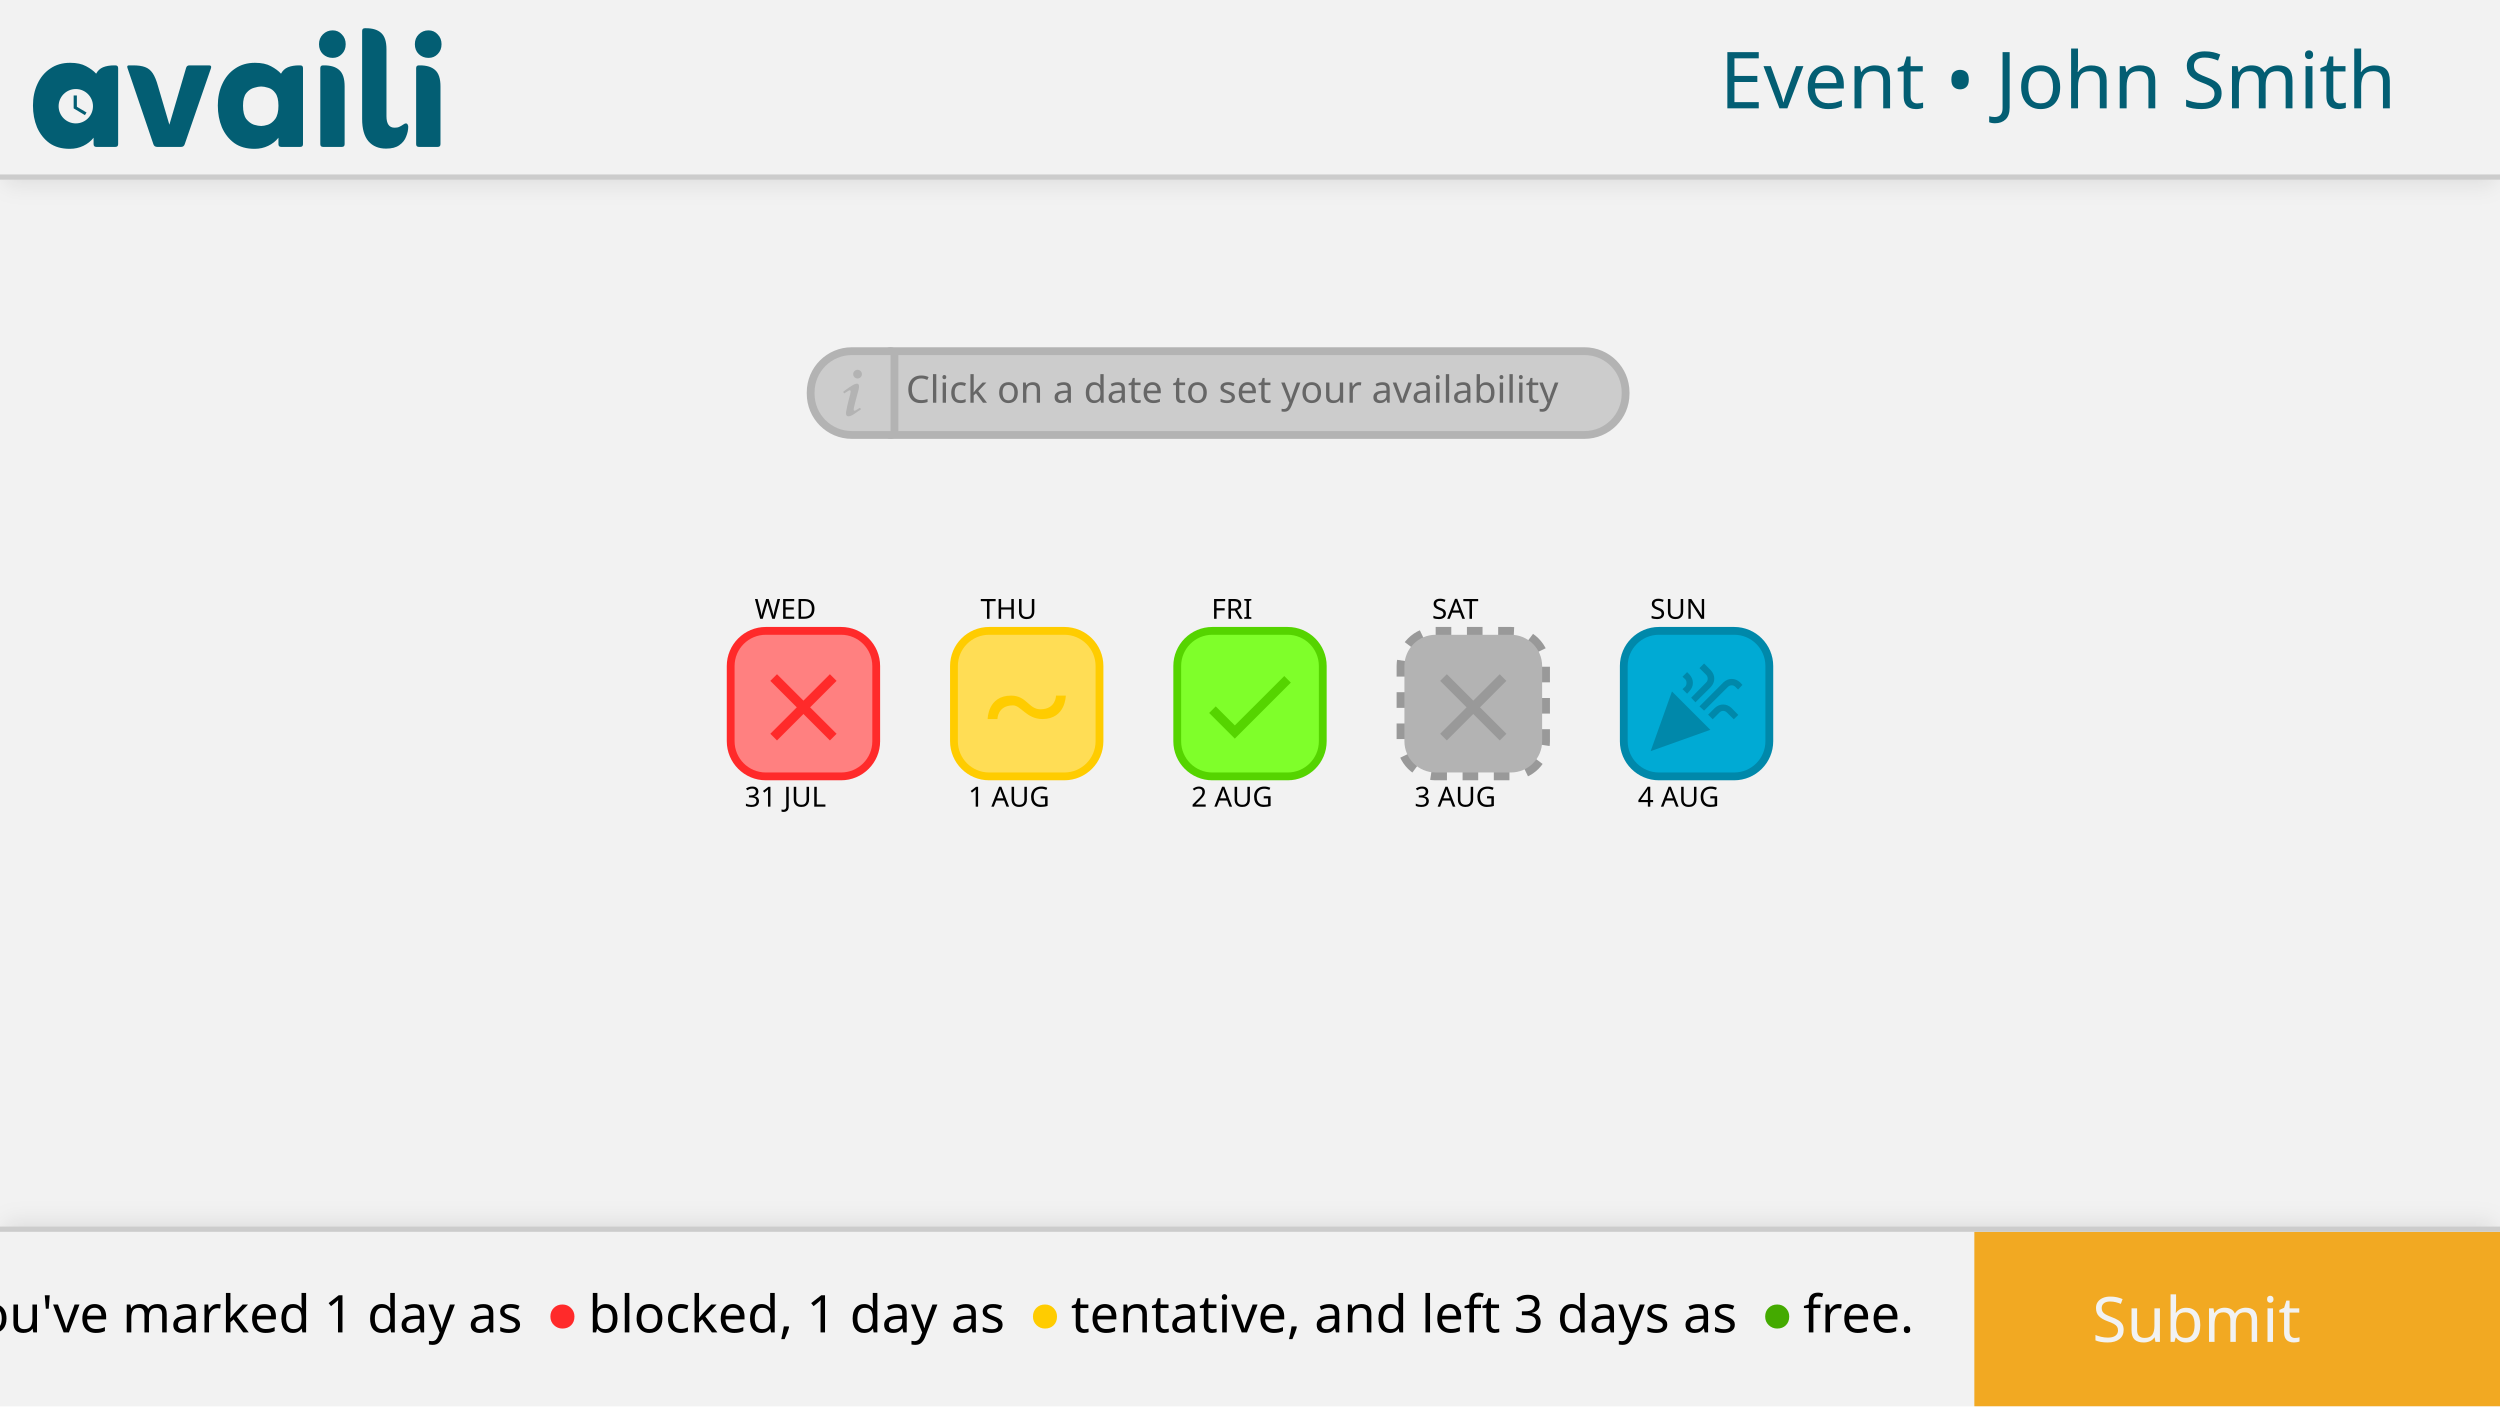
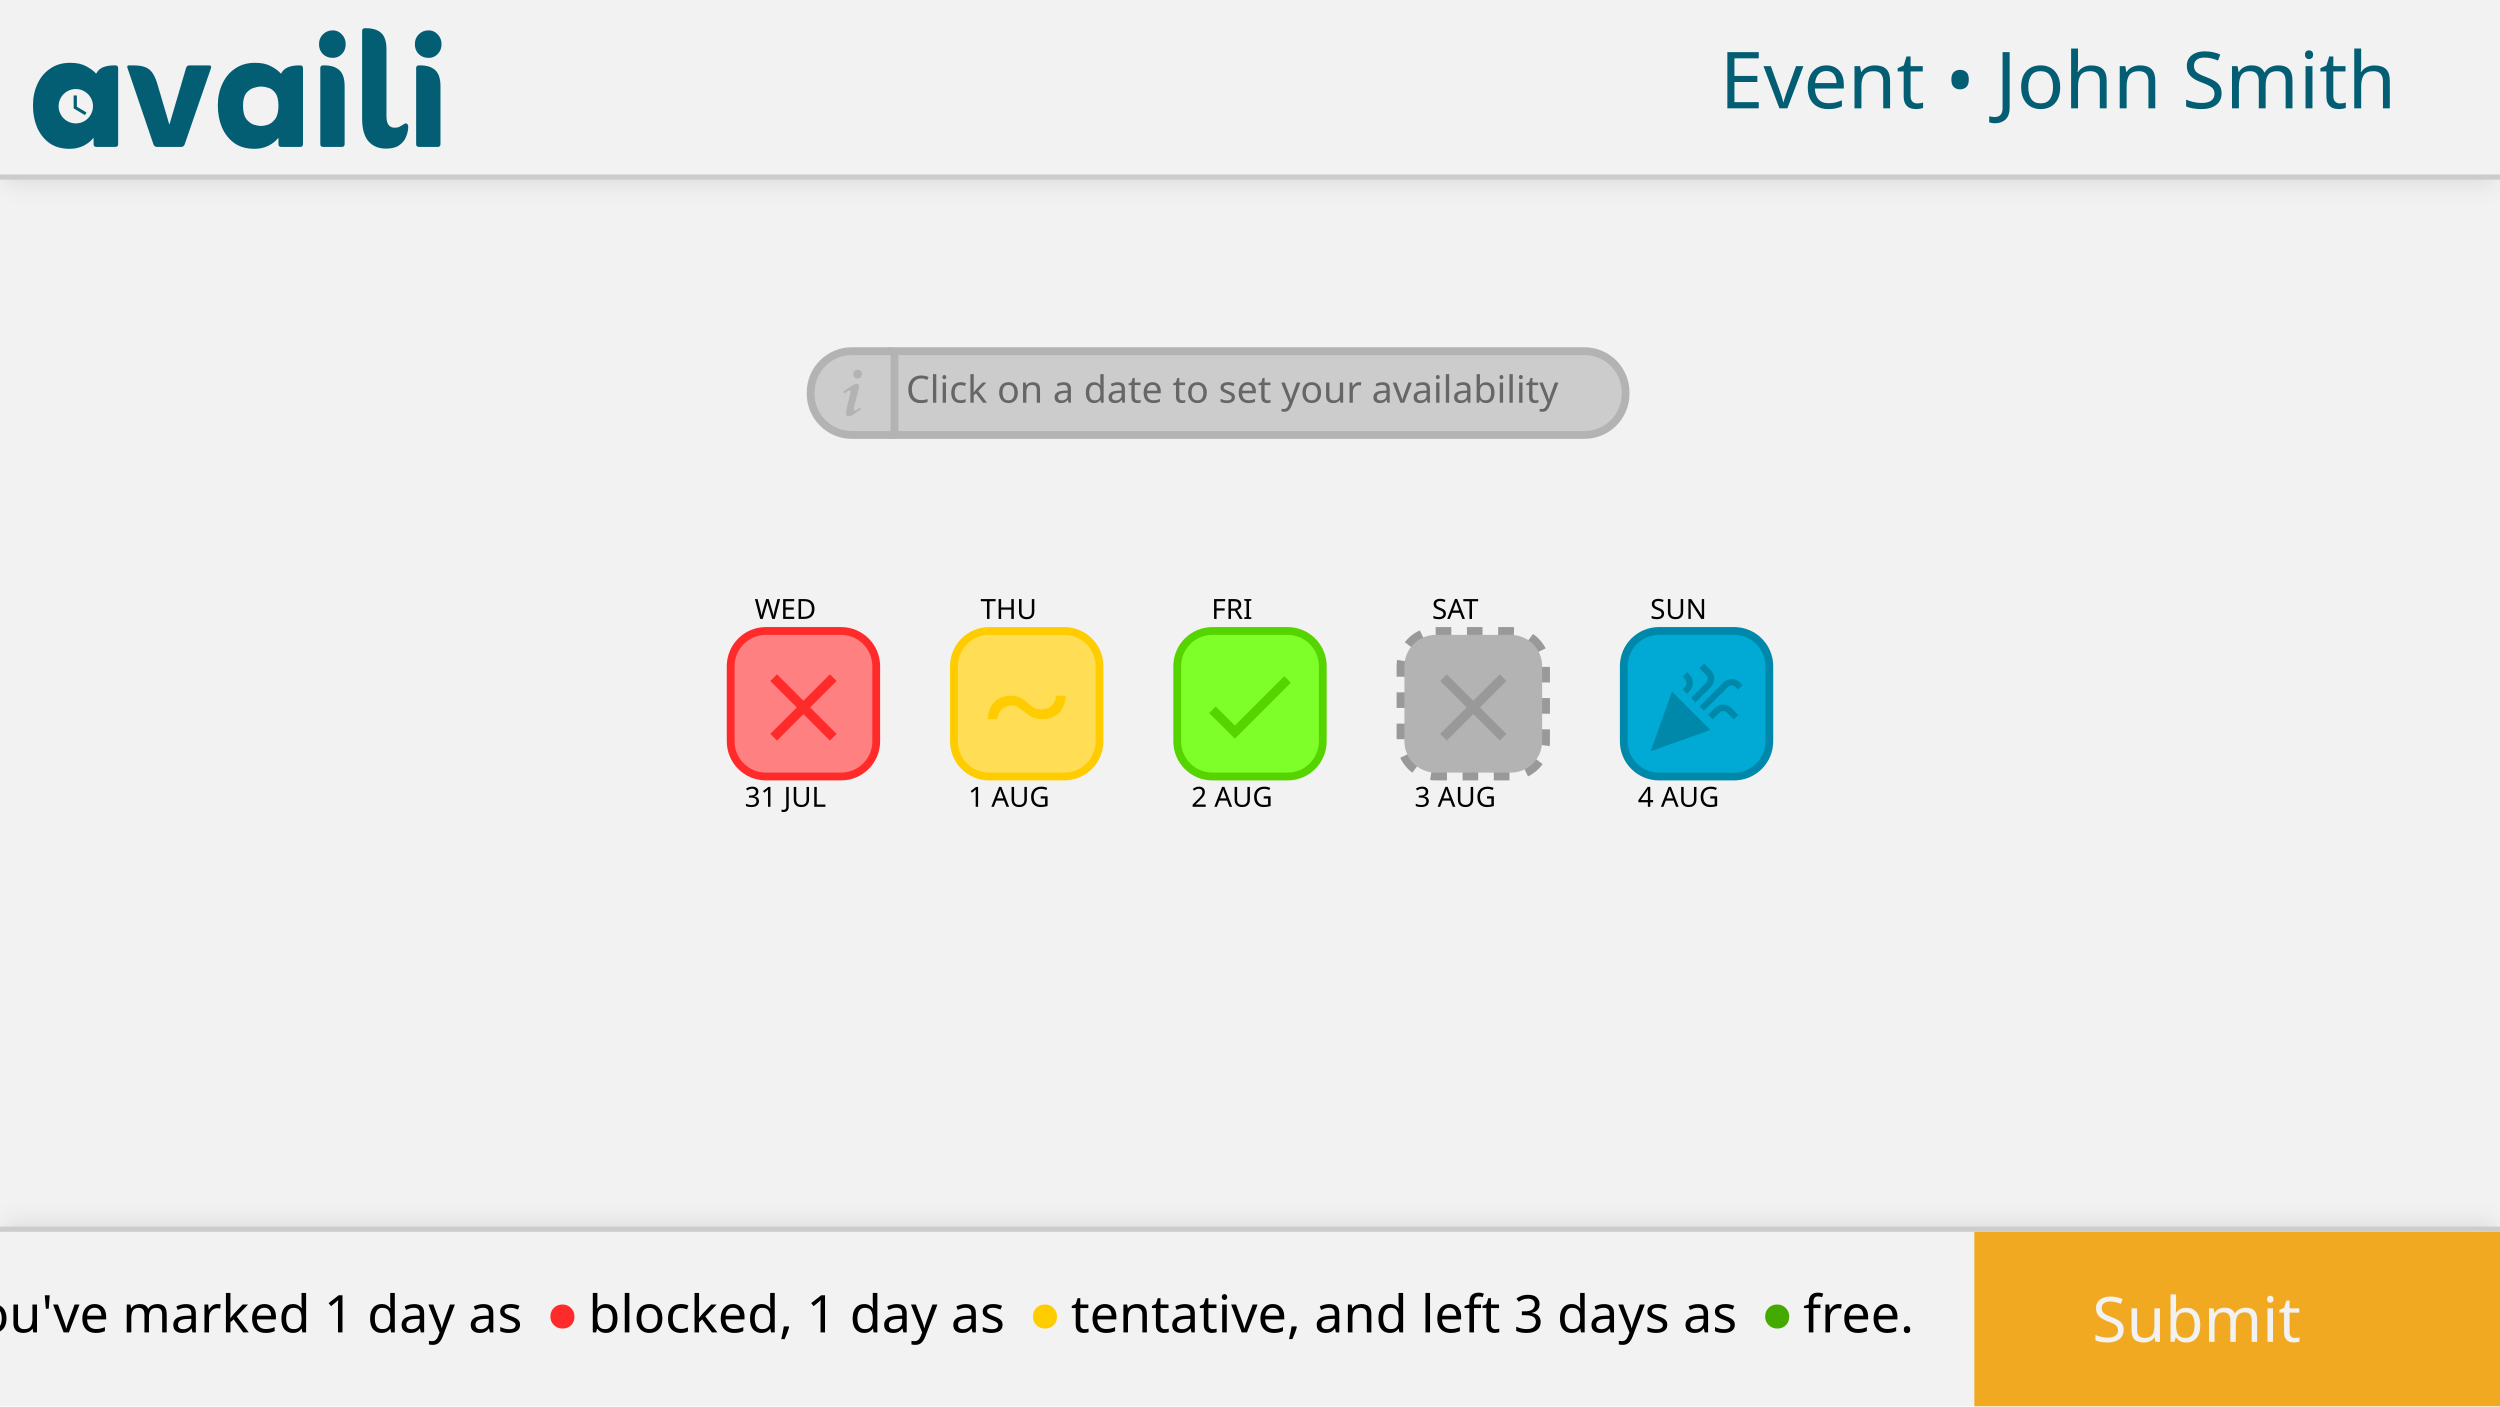
<svg xmlns="http://www.w3.org/2000/svg" width="1920" height="1080" viewBox="0 0 1920 1080" version="1.1" id="svg1" xml:space="preserve">
  <defs id="defs1">
    <filter style="color-interpolation-filters:sRGB" id="filter3" x="-0.013" y="-0.94" width="1.027" height="2.88">
      <feGaussianBlur stdDeviation="10.651" id="feGaussianBlur3" />
    </filter>
  </defs>
  <g id="layer1">
    <rect style="fill:#f2f2f2;fill-rule:evenodd;stroke-width:2.5;stroke-linecap:round;stroke-linejoin:round;stroke-miterlimit:25;paint-order:stroke markers fill;fill-opacity:1" id="rect1" width="1920" height="1080" x="0" y="0" />
    <rect style="fill:#000000;fill-opacity:1;fill-rule:evenodd;stroke-width:2.5;stroke-linecap:round;stroke-linejoin:round;stroke-miterlimit:25;paint-order:stroke markers fill;filter:url(#filter3);opacity:0.149" id="rect3" width="1920" height="27.195" x="0" y="108.782" />
    <rect style="fill:#f2f2f2;fill-opacity:1;fill-rule:evenodd;stroke-width:2.5;stroke-linecap:round;stroke-linejoin:round;stroke-miterlimit:25;paint-order:stroke markers fill" id="rect2" width="1920" height="135.977" x="0" y="0" />
    <path id="text1" style="font-weight:800;font-size:137.276px;line-height:1.25;font-family:Zain;-inkscape-font-specification:'Zain, Ultra-Bold';text-align:center;text-anchor:middle;fill:#035e73;stroke-width:1;fill-opacity:1" d="m 280.248,21.675 c -1.421,0 -2.132,0.711 -2.132,2.132 v 67.543 c 0,7.651 1.638,13.389 4.917,17.214 3.279,3.716 7.761,5.575 13.445,5.575 4.372,0 7.761,-0.873 10.165,-2.622 2.514,-1.749 4.262,-3.936 5.246,-6.559 1.093,-2.623 1.64,-5.191 1.64,-7.704 0,-0.546 -0.164,-1.093 -0.492,-1.64 -0.219,-0.546 -0.657,-0.821 -1.313,-0.821 -0.437,0 -0.82,0.11 -1.148,0.329 -0.328,0.109 -0.6,0.274 -0.819,0.492 -1.093,0.765 -2.13,1.366 -3.114,1.803 -0.874,0.437 -2.078,0.655 -3.608,0.655 -4.153,0 -6.23,-2.95 -6.23,-8.852 V 37.742 c 0,-5.902 -1.366,-10.054 -4.098,-12.458 -2.623,-2.404 -6.503,-3.608 -11.639,-3.608 z m -24.755,1.64 c -2.951,7e-6 -5.467,1.04 -7.543,3.116 -1.967,1.967 -2.951,4.481 -2.951,7.541 0,3.06 0.983,5.574 2.951,7.541 2.077,1.967 4.593,2.951 7.543,2.951 2.842,0 5.191,-0.983 7.049,-2.951 1.967,-1.967 2.951,-4.481 2.951,-7.541 0,-3.06 -0.983,-5.574 -2.951,-7.541 -1.858,-2.077 -4.207,-3.116 -7.049,-3.116 z m 73.61,0 c -2.951,0 -5.464,1.04 -7.541,3.116 -1.967,1.967 -2.953,4.481 -2.953,7.541 0,3.06 0.986,5.574 2.953,7.541 2.077,1.967 4.59,2.951 7.541,2.951 2.842,0 5.191,-0.983 7.049,-2.951 1.967,-1.967 2.951,-4.481 2.951,-7.541 0,-3.06 -0.983,-5.574 -2.951,-7.541 -1.858,-2.077 -4.207,-3.116 -7.049,-3.116 z M 53.844,48.233 c -5.902,0 -10.985,1.476 -15.248,4.427 -4.262,2.842 -7.541,6.777 -9.836,11.805 -2.295,4.918 -3.443,10.438 -3.443,16.559 0,6.121 1.037,11.694 3.114,16.722 2.186,5.028 5.356,9.071 9.51,12.131 4.153,2.951 9.344,4.425 15.574,4.425 3.825,0 7.322,-0.765 10.492,-2.295 3.17,-1.53 5.793,-3.605 7.87,-6.228 v 4.917 c 0,1.421 0.711,2.132 2.132,2.132 h 14.59 c 1.421,0 2.132,-0.711 2.132,-2.132 V 52.334 c 0,-1.421 -0.711,-2.132 -2.132,-2.132 h -0.819 c -3.388,0 -6.284,0.49 -8.689,1.474 -2.295,0.984 -4.046,2.624 -5.248,4.919 -1.858,-2.077 -4.425,-3.989 -7.704,-5.738 -3.17,-1.749 -7.267,-2.624 -12.295,-2.624 z m 141.974,0 c -5.902,0 -10.985,1.476 -15.248,4.427 -4.262,2.842 -7.541,6.777 -9.836,11.805 -2.295,4.918 -3.443,10.438 -3.443,16.559 0,6.121 1.04,11.694 3.116,16.722 2.186,5.028 5.354,9.071 9.507,12.131 4.153,2.951 9.344,4.425 15.574,4.425 3.825,1e-5 7.322,-0.765 10.492,-2.295 3.17,-1.53 5.793,-3.605 7.87,-6.228 v 4.917 c 0,1.421 0.711,2.132 2.132,2.132 h 14.59 c 1.421,0 2.132,-0.711 2.132,-2.132 V 52.334 c 0,-1.421 -0.711,-2.132 -2.132,-2.132 h -0.819 c -3.388,0 -6.284,0.49 -8.689,1.474 -2.295,0.984 -4.044,2.624 -5.246,4.919 -1.858,-2.077 -4.428,-3.989 -7.707,-5.738 -3.17,-1.749 -7.267,-2.624 -12.295,-2.624 z m -96.727,1.969 c -1.312,0 -1.694,0.711 -1.148,2.132 l 19.838,58.362 c 0.437,1.421 1.421,2.132 2.951,2.132 h 18.362 c 1.421,0 2.35,-0.711 2.787,-2.132 l 20.165,-58.362 c 0.437,-1.421 -0.056,-2.132 -1.476,-2.132 h -15.082 c -1.421,0 -2.294,0.711 -2.622,2.132 L 130.075,95.777 121.387,66.268 c -1.202,-4.372 -2.568,-7.707 -4.098,-10.002 -1.53,-2.295 -3.497,-3.879 -5.901,-4.754 -2.295,-0.874 -5.355,-1.311 -9.181,-1.311 z m 149.025,0 c -1.421,0 -2.132,0.711 -2.132,2.132 v 58.362 c 0,1.421 0.711,2.132 2.132,2.132 h 14.427 c 1.421,0 2.132,-0.711 2.132,-2.132 V 66.268 c 0,-5.902 -1.368,-10.056 -4.101,-12.46 -2.623,-2.404 -6.503,-3.606 -11.639,-3.606 z m 73.61,0 c -1.421,0 -2.132,0.711 -2.132,2.132 v 58.362 c 0,1.421 0.711,2.132 2.132,2.132 h 14.427 c 1.421,0 2.132,-0.711 2.132,-2.132 V 66.268 c 0,-5.902 -1.366,-10.056 -4.098,-12.46 -2.623,-2.404 -6.505,-3.606 -11.642,-3.606 z m -121.154,16.23 c 1.53,0 3.333,0.329 5.409,0.984 2.077,0.546 3.881,1.858 5.411,3.935 1.639,2.077 2.458,5.355 2.458,9.836 0,4.481 -0.819,7.868 -2.458,10.163 -1.639,2.186 -3.498,3.662 -5.575,4.427 -2.077,0.656 -3.825,0.984 -5.246,0.984 -1.421,0 -3.28,-0.329 -5.575,-0.984 -2.186,-0.765 -4.153,-2.241 -5.901,-4.427 -1.639,-2.295 -2.458,-5.682 -2.458,-10.163 0,-4.481 0.873,-7.76 2.622,-9.836 1.749,-2.077 3.718,-3.388 5.904,-3.935 2.186,-0.656 3.988,-0.984 5.409,-0.984 z M 58.215,68.379 a 13.195,13.195 0 0 1 13.195,13.195 13.195,13.195 0 0 1 -13.195,13.195 13.195,13.195 0 0 1 -13.195,-13.195 13.195,13.195 0 0 1 13.195,-13.195 z m -1.649,4.947 v 9.897 l 8.658,5.195 1.239,-2.027 -7.422,-4.404 v -8.661 z" />
    <path style="fill:none;stroke:#cccccc;stroke-width:4;stroke-linecap:butt;stroke-linejoin:miter;stroke-opacity:1;stroke-dasharray:none" d="M 0,135.977 H 1920" id="path3" />
    <text xml:space="preserve" style="font-size:60.422px;line-height:1.25;font-family:'Source Sans Pro';-inkscape-font-specification:'Source Sans Pro, Normal';text-align:center;text-anchor:middle;stroke-width:1;fill:#035e73;fill-opacity:1" x="1619.779" y="83.185" id="text3">
      <tspan id="tspan3" x="1619.779" y="83.185" style="font-style:normal;font-variant:normal;font-weight:normal;font-stretch:normal;font-size:60.422px;font-family:Quicksand;-inkscape-font-specification:'Quicksand, @wght=400';font-variant-ligatures:normal;font-variant-caps:normal;font-variant-numeric:normal;font-variant-east-asian:normal;font-variation-settings:'wght' 400;stroke-width:1;fill:#035e73;fill-opacity:1">Event • John Smith</tspan>
    </text>
-     <path style="font-variation-settings:'wght' 500;fill:#ff8080;fill-opacity:1;fill-rule:evenodd;stroke:#ff2a2a;stroke-width:12;stroke-linecap:round;stroke-linejoin:round;stroke-miterlimit:25;stroke-dasharray:none;paint-order:stroke markers fill" id="rect5" width="105.766" height="105.766" x="476.906" y="482.676" d="m 500.906,482.676 57.766,0 a 24,24 45 0 1 24,24 v 57.766 a 24,24 135 0 1 -24,24 h -57.766 a 24,24 45 0 1 -24,-24 v -57.766 a 24,24 135 0 1 24,-24 z" transform="translate(87.25987,4.825719)" />
-     <text xml:space="preserve" style="font-style:normal;font-variant:normal;font-weight:300;font-stretch:normal;font-size:21.333px;line-height:1.25;font-family:Quicksand;-inkscape-font-specification:'Quicksand, Light';font-variant-ligatures:normal;font-variant-caps:normal;font-variant-numeric:normal;font-variant-east-asian:normal;text-align:center;text-anchor:middle" x="617.049" y="475.245" id="text5">
-       <tspan id="tspan5" x="617.049" y="475.245">WED</tspan>
+     <path style="font-variation-settings:'wght' 500;fill:#ff8080;fill-opacity:1;fill-rule:evenodd;stroke:#ff2a2a;stroke-width:12;stroke-linecap:round;stroke-linejoin:round;stroke-miterlimit:25;stroke-dasharray:none;paint-order:stroke markers fill" id="rect5" width="105.766" height="105.766" x="476.906" y="482.676" d="m 500.906,482.676 57.766,0 a 24,24 45 0 1 24,24 v 57.766 a 24,24 135 0 1 -24,24 h -57.766 a 24,24 45 0 1 -24,-24 v -57.766 a 24,24 135 0 1 24,-24 z" transform="translate(87.25987,4.911041)" />
+     <text xml:space="preserve" style="font-style:normal;font-variant:normal;font-weight:300;font-stretch:normal;font-size:21.333px;line-height:1.25;font-family:Quicksand;-inkscape-font-specification:'Quicksand, Light';font-variant-ligatures:normal;font-variant-caps:normal;font-variant-numeric:normal;font-variant-east-asian:normal;text-align:center;text-anchor:middle" x="617.049" y="475.331" id="text5">
+       <tspan id="tspan5" x="617.049" y="475.331">WED</tspan>
    </text>
-     <text xml:space="preserve" style="font-style:normal;font-variant:normal;font-weight:normal;font-stretch:normal;font-size:21.333px;line-height:1.25;font-family:Quicksand;-inkscape-font-specification:'Quicksand, @wght=600';font-variant-ligatures:normal;font-variant-caps:normal;font-variant-numeric:normal;font-variant-east-asian:normal;font-variation-settings:'wght' 600;text-align:center;text-anchor:middle" x="617.049" y="619.517" id="text6">
-       <tspan id="tspan6" x="617.049" y="619.517">31 JUL</tspan>
+     <text xml:space="preserve" style="font-style:normal;font-variant:normal;font-weight:normal;font-stretch:normal;font-size:21.333px;line-height:1.25;font-family:Quicksand;-inkscape-font-specification:'Quicksand, @wght=600';font-variant-ligatures:normal;font-variant-caps:normal;font-variant-numeric:normal;font-variant-east-asian:normal;font-variation-settings:'wght' 600;text-align:center;text-anchor:middle" x="617.049" y="619.603" id="text6">
+       <tspan id="tspan6" x="617.049" y="619.603">31 JUL</tspan>
    </text>
-     <path d="m 642.491,522.913 -5.125,-5.125 -20.317,20.317 -20.317,-20.317 -5.125,5.125 20.317,20.317 -20.317,20.317 5.125,5.125 20.317,-20.317 20.317,20.317 5.125,-5.125 -20.317,-20.317 z" id="path1" style="fill:#ff2a2a;stroke-width:1;stroke:none" />
-     <path style="font-variation-settings:'wght' 500;fill:#ffdd55;fill-opacity:1;fill-rule:evenodd;stroke:#ffcc00;stroke-width:12;stroke-linecap:round;stroke-linejoin:round;stroke-miterlimit:25;stroke-dasharray:none;paint-order:stroke markers fill" id="path9" width="105.766" height="105.766" x="476.906" y="482.676" d="m 500.906,482.676 57.766,0 a 24,24 45 0 1 24,24 v 57.766 a 24,24 135 0 1 -24,24 h -57.766 a 24,24 45 0 1 -24,-24 v -57.766 a 24,24 135 0 1 24,-24 z" transform="translate(258.7353,4.825719)" />
-     <text xml:space="preserve" style="font-style:normal;font-variant:normal;font-weight:300;font-stretch:normal;font-size:21.333px;line-height:1.25;font-family:Quicksand;-inkscape-font-specification:'Quicksand, Light';font-variant-ligatures:normal;font-variant-caps:normal;font-variant-numeric:normal;font-variant-east-asian:normal;text-align:center;text-anchor:middle" x="788.525" y="475.245" id="text9">
-       <tspan id="tspan9" x="788.525" y="475.245">THU</tspan>
+     <path d="m 642.491,522.998 -5.125,-5.125 -20.317,20.317 -20.317,-20.317 -5.125,5.125 20.317,20.317 -20.317,20.317 5.125,5.125 20.317,-20.317 20.317,20.317 5.125,-5.125 -20.317,-20.317 z" id="path1" style="fill:#ff2a2a;stroke:none;stroke-width:1" />
+     <path style="font-variation-settings:'wght' 500;fill:#ffdd55;fill-opacity:1;fill-rule:evenodd;stroke:#ffcc00;stroke-width:12;stroke-linecap:round;stroke-linejoin:round;stroke-miterlimit:25;stroke-dasharray:none;paint-order:stroke markers fill" id="path9" width="105.766" height="105.766" x="476.906" y="482.676" d="m 500.906,482.676 57.766,0 a 24,24 45 0 1 24,24 v 57.766 a 24,24 135 0 1 -24,24 h -57.766 a 24,24 45 0 1 -24,-24 v -57.766 a 24,24 135 0 1 24,-24 z" transform="translate(258.7353,4.911041)" />
+     <text xml:space="preserve" style="font-style:normal;font-variant:normal;font-weight:300;font-stretch:normal;font-size:21.333px;line-height:1.25;font-family:Quicksand;-inkscape-font-specification:'Quicksand, Light';font-variant-ligatures:normal;font-variant-caps:normal;font-variant-numeric:normal;font-variant-east-asian:normal;text-align:center;text-anchor:middle" x="788.525" y="475.331" id="text9">
+       <tspan id="tspan9" x="788.525" y="475.331">THU</tspan>
    </text>
-     <text xml:space="preserve" style="font-style:normal;font-variant:normal;font-weight:normal;font-stretch:normal;font-size:21.333px;line-height:1.25;font-family:Quicksand;-inkscape-font-specification:'Quicksand, @wght=600';font-variant-ligatures:normal;font-variant-caps:normal;font-variant-numeric:normal;font-variant-east-asian:normal;font-variation-settings:'wght' 600;text-align:center;text-anchor:middle" x="788.525" y="619.517" id="text10">
-       <tspan id="tspan10" x="791.49" y="619.517">1 AUG </tspan>
+     <text xml:space="preserve" style="font-style:normal;font-variant:normal;font-weight:normal;font-stretch:normal;font-size:21.333px;line-height:1.25;font-family:Quicksand;-inkscape-font-specification:'Quicksand, @wght=600';font-variant-ligatures:normal;font-variant-caps:normal;font-variant-numeric:normal;font-variant-east-asian:normal;font-variation-settings:'wght' 600;text-align:center;text-anchor:middle" x="788.525" y="619.603" id="text10">
+       <tspan id="tspan10" x="791.49" y="619.603">1 AUG </tspan>
    </text>
-     <path style="font-variation-settings:'wght' 500;fill:#7fff2a;fill-opacity:1;fill-rule:evenodd;stroke:#55d400;stroke-width:12;stroke-linecap:round;stroke-linejoin:round;stroke-miterlimit:25;stroke-dasharray:none;paint-order:stroke markers fill" id="path11" width="105.766" height="105.766" x="476.906" y="482.676" d="m 500.906,482.676 57.766,0 a 24,24 45 0 1 24,24 v 57.766 a 24,24 135 0 1 -24,24 h -57.766 a 24,24 45 0 1 -24,-24 v -57.766 a 24,24 135 0 1 24,-24 z" transform="translate(430.2108,4.825719)" />
-     <text xml:space="preserve" style="font-style:normal;font-variant:normal;font-weight:300;font-stretch:normal;font-size:21.333px;line-height:1.25;font-family:Quicksand;-inkscape-font-specification:'Quicksand, Light';font-variant-ligatures:normal;font-variant-caps:normal;font-variant-numeric:normal;font-variant-east-asian:normal;text-align:center;text-anchor:middle" x="960" y="475.245" id="text11">
-       <tspan id="tspan11" x="960" y="475.245">FRI</tspan>
+     <path style="font-variation-settings:'wght' 500;fill:#7fff2a;fill-opacity:1;fill-rule:evenodd;stroke:#55d400;stroke-width:12;stroke-linecap:round;stroke-linejoin:round;stroke-miterlimit:25;stroke-dasharray:none;paint-order:stroke markers fill" id="path11" width="105.766" height="105.766" x="476.906" y="482.676" d="m 500.906,482.676 57.766,0 a 24,24 45 0 1 24,24 v 57.766 a 24,24 135 0 1 -24,24 h -57.766 a 24,24 45 0 1 -24,-24 v -57.766 a 24,24 135 0 1 24,-24 z" transform="translate(430.2108,4.911041)" />
+     <text xml:space="preserve" style="font-style:normal;font-variant:normal;font-weight:300;font-stretch:normal;font-size:21.333px;line-height:1.25;font-family:Quicksand;-inkscape-font-specification:'Quicksand, Light';font-variant-ligatures:normal;font-variant-caps:normal;font-variant-numeric:normal;font-variant-east-asian:normal;text-align:center;text-anchor:middle" x="960" y="475.331" id="text11">
+       <tspan id="tspan11" x="960" y="475.331">FRI</tspan>
    </text>
-     <text xml:space="preserve" style="font-style:normal;font-variant:normal;font-weight:normal;font-stretch:normal;font-size:21.333px;line-height:1.25;font-family:Quicksand;-inkscape-font-specification:'Quicksand, @wght=600';font-variant-ligatures:normal;font-variant-caps:normal;font-variant-numeric:normal;font-variant-east-asian:normal;font-variation-settings:'wght' 600;text-align:center;text-anchor:middle" x="960" y="619.517" id="text12">
-       <tspan id="tspan12" x="960" y="619.517">2 AUG</tspan>
+     <text xml:space="preserve" style="font-style:normal;font-variant:normal;font-weight:normal;font-stretch:normal;font-size:21.333px;line-height:1.25;font-family:Quicksand;-inkscape-font-specification:'Quicksand, @wght=600';font-variant-ligatures:normal;font-variant-caps:normal;font-variant-numeric:normal;font-variant-east-asian:normal;font-variation-settings:'wght' 600;text-align:center;text-anchor:middle" x="960" y="619.603" id="text12">
+       <tspan id="tspan12" x="960" y="619.603">2 AUG</tspan>
    </text>
-     <path style="font-variation-settings:'wght' 500;fill:#b3b3b3;fill-opacity:1;fill-rule:evenodd;stroke:#999999;stroke-width:12;stroke-linecap:butt;stroke-linejoin:round;stroke-miterlimit:25;stroke-dasharray:12, 12;paint-order:stroke markers fill;stroke-dashoffset:0" id="path13" width="105.766" height="105.766" x="476.906" y="482.676" d="m 500.906,482.676 57.766,0 a 24,24 45 0 1 24,24 v 57.766 a 24,24 135 0 1 -24,24 h -57.766 a 24,24 45 0 1 -24,-24 v -57.766 a 24,24 135 0 1 24,-24 z" transform="translate(601.6862,4.825719)" />
-     <text xml:space="preserve" style="font-style:normal;font-variant:normal;font-weight:300;font-stretch:normal;font-size:21.333px;line-height:1.25;font-family:Quicksand;-inkscape-font-specification:'Quicksand, Light';font-variant-ligatures:normal;font-variant-caps:normal;font-variant-numeric:normal;font-variant-east-asian:normal;text-align:center;text-anchor:middle" x="1131.476" y="475.245" id="text13">
-       <tspan id="tspan13" x="1131.476" y="475.245">SAT</tspan>
+     <path style="font-variation-settings:'wght' 500;fill:#b3b3b3;fill-opacity:1;fill-rule:evenodd;stroke:#999999;stroke-width:12;stroke-linecap:butt;stroke-linejoin:round;stroke-miterlimit:25;stroke-dasharray:12, 12;stroke-dashoffset:0;paint-order:stroke markers fill" id="path13" width="105.766" height="105.766" x="476.906" y="482.676" d="m 500.906,482.676 57.766,0 a 24,24 45 0 1 24,24 v 57.766 a 24,24 135 0 1 -24,24 h -57.766 a 24,24 45 0 1 -24,-24 v -57.766 a 24,24 135 0 1 24,-24 z" transform="translate(601.6862,4.911041)" />
+     <text xml:space="preserve" style="font-style:normal;font-variant:normal;font-weight:300;font-stretch:normal;font-size:21.333px;line-height:1.25;font-family:Quicksand;-inkscape-font-specification:'Quicksand, Light';font-variant-ligatures:normal;font-variant-caps:normal;font-variant-numeric:normal;font-variant-east-asian:normal;text-align:center;text-anchor:middle" x="1131.476" y="475.331" id="text13">
+       <tspan id="tspan13" x="1131.476" y="475.331">SAT</tspan>
    </text>
-     <text xml:space="preserve" style="font-style:normal;font-variant:normal;font-weight:normal;font-stretch:normal;font-size:21.333px;line-height:1.25;font-family:Quicksand;-inkscape-font-specification:'Quicksand, @wght=600';font-variant-ligatures:normal;font-variant-caps:normal;font-variant-numeric:normal;font-variant-east-asian:normal;font-variation-settings:'wght' 600;text-align:center;text-anchor:middle" x="1131.476" y="619.517" id="text14">
-       <tspan id="tspan14" x="1131.476" y="619.517">3 AUG</tspan>
+     <text xml:space="preserve" style="font-style:normal;font-variant:normal;font-weight:normal;font-stretch:normal;font-size:21.333px;line-height:1.25;font-family:Quicksand;-inkscape-font-specification:'Quicksand, @wght=600';font-variant-ligatures:normal;font-variant-caps:normal;font-variant-numeric:normal;font-variant-east-asian:normal;font-variation-settings:'wght' 600;text-align:center;text-anchor:middle" x="1131.476" y="619.603" id="text14">
+       <tspan id="tspan14" x="1131.476" y="619.603">3 AUG</tspan>
    </text>
-     <path d="m 1156.917,522.913 -5.125,-5.125 -20.317,20.317 -20.317,-20.317 -5.125,5.125 20.317,20.317 -20.317,20.317 5.125,5.125 20.317,-20.317 20.317,20.317 5.125,-5.125 -20.317,-20.317 z" id="path14" style="fill:#999999;stroke-width:1" />
-     <path style="font-variation-settings:'wght' 500;fill:#00aad4;fill-opacity:1;fill-rule:evenodd;stroke:#0088aa;stroke-width:12;stroke-linecap:round;stroke-linejoin:round;stroke-miterlimit:25;stroke-dasharray:none;paint-order:stroke markers fill" id="path7" width="105.766" height="105.766" x="476.906" y="482.676" d="m 500.906,482.676 57.766,0 a 24,24 45 0 1 24,24 v 57.766 a 24,24 135 0 1 -24,24 h -57.766 a 24,24 45 0 1 -24,-24 v -57.766 a 24,24 135 0 1 24,-24 z" transform="translate(773.1617,4.825719)" />
-     <text xml:space="preserve" style="font-style:normal;font-variant:normal;font-weight:300;font-stretch:normal;font-size:21.333px;line-height:1.25;font-family:Quicksand;-inkscape-font-specification:'Quicksand, Light';font-variant-ligatures:normal;font-variant-caps:normal;font-variant-numeric:normal;font-variant-east-asian:normal;text-align:center;text-anchor:middle" x="1302.951" y="475.245" id="text7">
-       <tspan id="tspan7" x="1302.951" y="475.245">SUN</tspan>
+     <path d="m 1156.917,522.998 -5.125,-5.125 -20.317,20.317 -20.317,-20.317 -5.125,5.125 20.317,20.317 -20.317,20.317 5.125,5.125 20.317,-20.317 20.317,20.317 5.125,-5.125 -20.317,-20.317 z" id="path14" style="fill:#999999;stroke-width:1" />
+     <path style="font-variation-settings:'wght' 500;fill:#00aad4;fill-opacity:1;fill-rule:evenodd;stroke:#0088aa;stroke-width:12;stroke-linecap:round;stroke-linejoin:round;stroke-miterlimit:25;stroke-dasharray:none;paint-order:stroke markers fill" id="path7" width="105.766" height="105.766" x="476.906" y="482.676" d="m 500.906,482.676 57.766,0 a 24,24 45 0 1 24,24 v 57.766 a 24,24 135 0 1 -24,24 h -57.766 a 24,24 45 0 1 -24,-24 v -57.766 a 24,24 135 0 1 24,-24 z" transform="translate(773.1617,4.911041)" />
+     <text xml:space="preserve" style="font-style:normal;font-variant:normal;font-weight:300;font-stretch:normal;font-size:21.333px;line-height:1.25;font-family:Quicksand;-inkscape-font-specification:'Quicksand, Light';font-variant-ligatures:normal;font-variant-caps:normal;font-variant-numeric:normal;font-variant-east-asian:normal;text-align:center;text-anchor:middle" x="1302.951" y="475.331" id="text7">
+       <tspan id="tspan7" x="1302.951" y="475.331">SUN</tspan>
    </text>
-     <text xml:space="preserve" style="font-style:normal;font-variant:normal;font-weight:normal;font-stretch:normal;font-size:21.333px;line-height:1.25;font-family:Quicksand;-inkscape-font-specification:'Quicksand, @wght=600';font-variant-ligatures:normal;font-variant-caps:normal;font-variant-numeric:normal;font-variant-east-asian:normal;font-variation-settings:'wght' 600;text-align:center;text-anchor:middle" x="1302.951" y="619.517" id="text8">
-       <tspan id="tspan8" x="1302.951" y="619.517">4 AUG</tspan>
+     <text xml:space="preserve" style="font-style:normal;font-variant:normal;font-weight:normal;font-stretch:normal;font-size:21.333px;line-height:1.25;font-family:Quicksand;-inkscape-font-specification:'Quicksand, @wght=600';font-variant-ligatures:normal;font-variant-caps:normal;font-variant-numeric:normal;font-variant-east-asian:normal;font-variation-settings:'wght' 600;text-align:center;text-anchor:middle" x="1302.951" y="619.603" id="text8">
+       <tspan id="tspan8" x="1302.951" y="619.603">4 AUG</tspan>
    </text>
-     <path d="m 758.524,552.23 c 0,0 0,-18 18,-18 12,0 13.5,10.5 22.5,10.5 12,0 12,-10.5 12,-10.5 h 7.5 c 0,0 0,18 -18,18 -12,0 -16.5,-10.5 -22.5,-10.5 -12,0 -12,10.5 -12,10.5 h -7.5" id="path1-1" style="fill:#ffcc00;stroke-width:1" />
-     <path d="m 991.375,524.244 -43.028,43.028 -19.721,-19.721 5.056,-5.056 14.666,14.63 37.973,-37.937 z" id="path1-5" style="stroke-width:1;fill:#55d400" />
-     <path d="m 1308.731,509.583 -3.537,3.537 5.239,5.239 c 0.721,0.819 1.081,1.768 1.081,2.849 0,1.081 -0.36,2.096 -1.081,2.816 l -11.625,11.821 3.275,3.537 11.887,-11.821 c 1.736,-1.932 2.587,-4.061 2.587,-6.353 0,-2.292 -0.851,-4.453 -2.587,-6.385 l -5.239,-5.239 m -13.033,6.615 -3.537,3.537 1.998,1.834 c 0.721,0.72 1.081,1.703 1.081,2.914 0,1.212 -0.36,2.194 -1.081,2.914 l -1.998,1.834 3.537,3.537 1.834,-1.998 c 1.736,-1.932 2.62,-4.028 2.62,-6.287 0,-2.358 -0.884,-4.486 -2.62,-6.451 l -1.834,-1.834 m 34.22,5.207 c -2.26,0 -4.355,0.884 -6.287,2.62 l -18.436,18.469 3.537,3.275 18.272,-18.207 c 0.819,-0.819 1.801,-1.244 2.914,-1.244 1.113,0 2.096,0.426 2.914,1.244 l 1.998,1.998 3.373,-3.537 -1.834,-1.998 c -1.932,-1.736 -4.093,-2.62 -6.451,-2.62 m -45.844,9.627 -16.373,45.844 45.844,-16.373 -29.471,-29.471 m 39.295,10.02 c -2.292,0 -4.388,0.884 -6.353,2.62 l -5.207,5.207 3.537,3.537 5.207,-5.207 c 0.819,-0.819 1.736,-1.244 2.816,-1.244 1.081,0 2.063,0.426 2.882,1.244 l 5.305,5.207 3.438,-3.373 -5.239,-5.37 c -1.932,-1.736 -4.093,-2.62 -6.386,-2.62 z" id="path1-59" style="stroke-width:1;fill:#0088aa" />
+     <path d="m 758.524,552.315 c 0,0 0,-18 18,-18 12,0 13.5,10.5 22.5,10.5 12,0 12,-10.5 12,-10.5 h 7.5 c 0,0 0,18 -18,18 -12,0 -16.5,-10.5 -22.5,-10.5 -12,0 -12,10.5 -12,10.5 h -7.5" id="path1-1" style="fill:#ffcc00;stroke-width:1" />
+     <path d="m 991.375,524.329 -43.028,43.028 -19.721,-19.721 5.056,-5.056 14.666,14.63 37.973,-37.937 z" id="path1-5" style="fill:#55d400;stroke-width:1" />
+     <path d="m 1308.731,509.669 -3.537,3.537 5.239,5.239 c 0.721,0.819 1.081,1.768 1.081,2.849 0,1.081 -0.36,2.096 -1.081,2.816 l -11.625,11.821 3.275,3.537 11.887,-11.821 c 1.736,-1.932 2.587,-4.061 2.587,-6.353 0,-2.292 -0.851,-4.453 -2.587,-6.385 l -5.239,-5.239 m -13.033,6.615 -3.537,3.537 1.998,1.834 c 0.721,0.72 1.081,1.703 1.081,2.914 0,1.212 -0.36,2.194 -1.081,2.914 l -1.998,1.834 3.537,3.537 1.834,-1.998 c 1.736,-1.932 2.62,-4.028 2.62,-6.287 0,-2.358 -0.884,-4.486 -2.62,-6.451 l -1.834,-1.834 m 34.22,5.207 c -2.26,0 -4.355,0.884 -6.287,2.62 l -18.436,18.469 3.537,3.275 18.272,-18.207 c 0.819,-0.819 1.801,-1.244 2.914,-1.244 1.113,0 2.096,0.426 2.914,1.244 l 1.998,1.998 3.373,-3.537 -1.834,-1.998 c -1.932,-1.736 -4.093,-2.62 -6.451,-2.62 m -45.844,9.627 -16.373,45.844 45.844,-16.373 -29.471,-29.471 m 39.295,10.02 c -2.292,0 -4.388,0.884 -6.353,2.62 l -5.207,5.207 3.537,3.537 5.207,-5.207 c 0.819,-0.819 1.736,-1.244 2.816,-1.244 1.081,0 2.063,0.426 2.882,1.244 l 5.305,5.207 3.438,-3.373 -5.239,-5.37 c -1.932,-1.736 -4.093,-2.62 -6.386,-2.62 z" id="path1-59" style="fill:#0088aa;stroke-width:1" />
    <path id="rect4" style="font-variation-settings:'wght' 500;fill:#cccccc;fill-rule:evenodd;stroke:#b3b3b3;stroke-width:10.067;stroke-linejoin:round;stroke-miterlimit:25;stroke-dasharray:none;stroke-dashoffset:0;paint-order:stroke markers fill" d="m 724.481,277.394 h 447.038 a 24,24 45 0 1 24,24 v 0.952 a 24,24 135 0 1 -24,24 H 724.481 Z" transform="matrix(1.192056,0,0,1.192056,-179.6733,-57.97598)" />
    <text xml:space="preserve" style="font-style:normal;font-variant:normal;font-weight:normal;font-stretch:normal;font-size:28.879px;line-height:1.25;font-family:Quicksand;-inkscape-font-specification:'Quicksand, @wght=500';font-variant-ligatures:normal;font-variant-caps:normal;font-variant-numeric:normal;font-variant-east-asian:normal;font-variation-settings:'wght' 500;text-align:center;text-anchor:middle;stroke-width:1;fill:#666666" x="965.119" y="309.285" id="text2">
      <tspan id="tspan1" x="965.119" y="309.285" style="stroke-width:1;fill:#666666">Click on a date to set your availability</tspan>
    </text>
    <path id="rect6" d="m 699.529,277.394 h 24.952 v 48.952 h -24.952 a 24,24 45 0 1 -24,-24 v -0.952 a 24,24 135 0 1 24,-24 z" style="font-variation-settings:'wght' 500;fill:#cccccc;fill-opacity:1;fill-rule:evenodd;stroke:#b3b3b3;stroke-width:10.067;stroke-linecap:butt;stroke-linejoin:round;stroke-miterlimit:25;stroke-dasharray:none;stroke-dashoffset:0;paint-order:stroke markers fill" transform="matrix(1.192056,0,0,1.192056,-179.6733,-57.97598)" />
    <path d="m 658.601,283.988 a 3.352,3.352 0 0 0 -3.352,3.352 3.352,3.352 0 0 0 3.352,3.352 3.352,3.352 0 0 0 3.352,-3.352 3.352,3.352 0 0 0 -3.352,-3.352 m -0.804,10.659 c -2.659,0.223 -9.922,6.011 -9.922,6.011 -0.447,0.335 -0.313,0.313 0.045,0.939 0.358,0.603 0.313,0.648 0.737,0.358 0.447,-0.291 1.184,-0.76 2.413,-1.52 4.737,-3.039 0.76,3.978 -1.274,15.799 -0.804,5.855 4.469,2.838 5.832,1.944 1.341,-0.871 4.939,-3.352 5.296,-3.598 0.492,-0.335 0.134,-0.603 -0.246,-1.162 -0.268,-0.38 -0.536,-0.112 -0.536,-0.112 -1.452,0.961 -4.112,2.972 -4.469,1.698 -0.425,-1.274 2.302,-10.011 3.799,-16.022 0.246,-1.43 0.916,-4.559 -1.676,-4.335 z" id="path1-53" style="fill:#b3b3b3;stroke-width:1" />
    <rect style="opacity:0.149;fill:#000000;fill-opacity:1;fill-rule:evenodd;stroke-width:2.5;stroke-linecap:round;stroke-linejoin:round;stroke-miterlimit:25;paint-order:stroke markers fill;filter:url(#filter3)" id="rect16" width="1920" height="27.195" x="0" y="906.575" transform="matrix(1,0,0,-1,0,1877.793)" />
    <rect style="fill:#f2f2f2;fill-opacity:1;fill-rule:evenodd;stroke-width:2.5;stroke-linecap:round;stroke-linejoin:round;stroke-miterlimit:25;paint-order:stroke markers fill" id="rect17" width="1920" height="135.977" x="0" y="-1080" transform="scale(1,-1)" />
    <rect style="font-variation-settings:'wght' 700;fill:#f2a922;fill-opacity:1;fill-rule:evenodd;stroke:none;stroke-width:12;stroke-linecap:round;stroke-linejoin:round;stroke-miterlimit:25;stroke-dasharray:none;stroke-opacity:1;paint-order:stroke markers fill" id="rect18" width="403.707" height="133.977" x="1516.293" y="946.023" />
    <path style="fill:none;stroke:#cccccc;stroke-width:4;stroke-linecap:butt;stroke-linejoin:miter;stroke-dasharray:none;stroke-opacity:1" d="M 0,944.023 H 1920" id="path18" />
    <text xml:space="preserve" style="font-size:48.032px;line-height:1.25;font-family:'Source Sans Pro';-inkscape-font-specification:'Source Sans Pro, Normal';text-align:center;text-anchor:middle;stroke-width:1;fill:#f2f2f2" x="1718.195" y="1030.543" id="text18">
      <tspan id="tspan18" x="1718.195" y="1030.543" style="font-style:normal;font-variant:normal;font-weight:normal;font-stretch:normal;font-size:48.032px;font-family:Quicksand;-inkscape-font-specification:'Quicksand, @wght=600';font-variant-ligatures:normal;font-variant-caps:normal;font-variant-numeric:normal;font-variant-east-asian:normal;font-variation-settings:'wght' 600;stroke-width:1;fill:#f2f2f2">Submit</tspan>
    </text>
    <text xml:space="preserve" style="font-size:39.905px;line-height:1.25;font-family:'Source Sans Pro';-inkscape-font-specification:'Source Sans Pro, Normal';text-align:center;text-anchor:middle;stroke-width:1" x="742.114" y="1023.287" id="text20">
      <tspan id="tspan20" x="742.114" y="1023.287" style="stroke-width:1">You've marked 1 day as  <tspan style="fill:#ff2a2a;stroke-width:1" id="tspan15">⏺︎ </tspan>blocked, 1 day as  <tspan style="fill:#ffcc00;stroke-width:1" id="tspan4">⏺︎ </tspan>tentative, and left 3 days as  <tspan style="fill:#44aa00;stroke-width:1" id="tspan2">⏺︎ </tspan>free.</tspan>
    </text>
  </g>
</svg>
